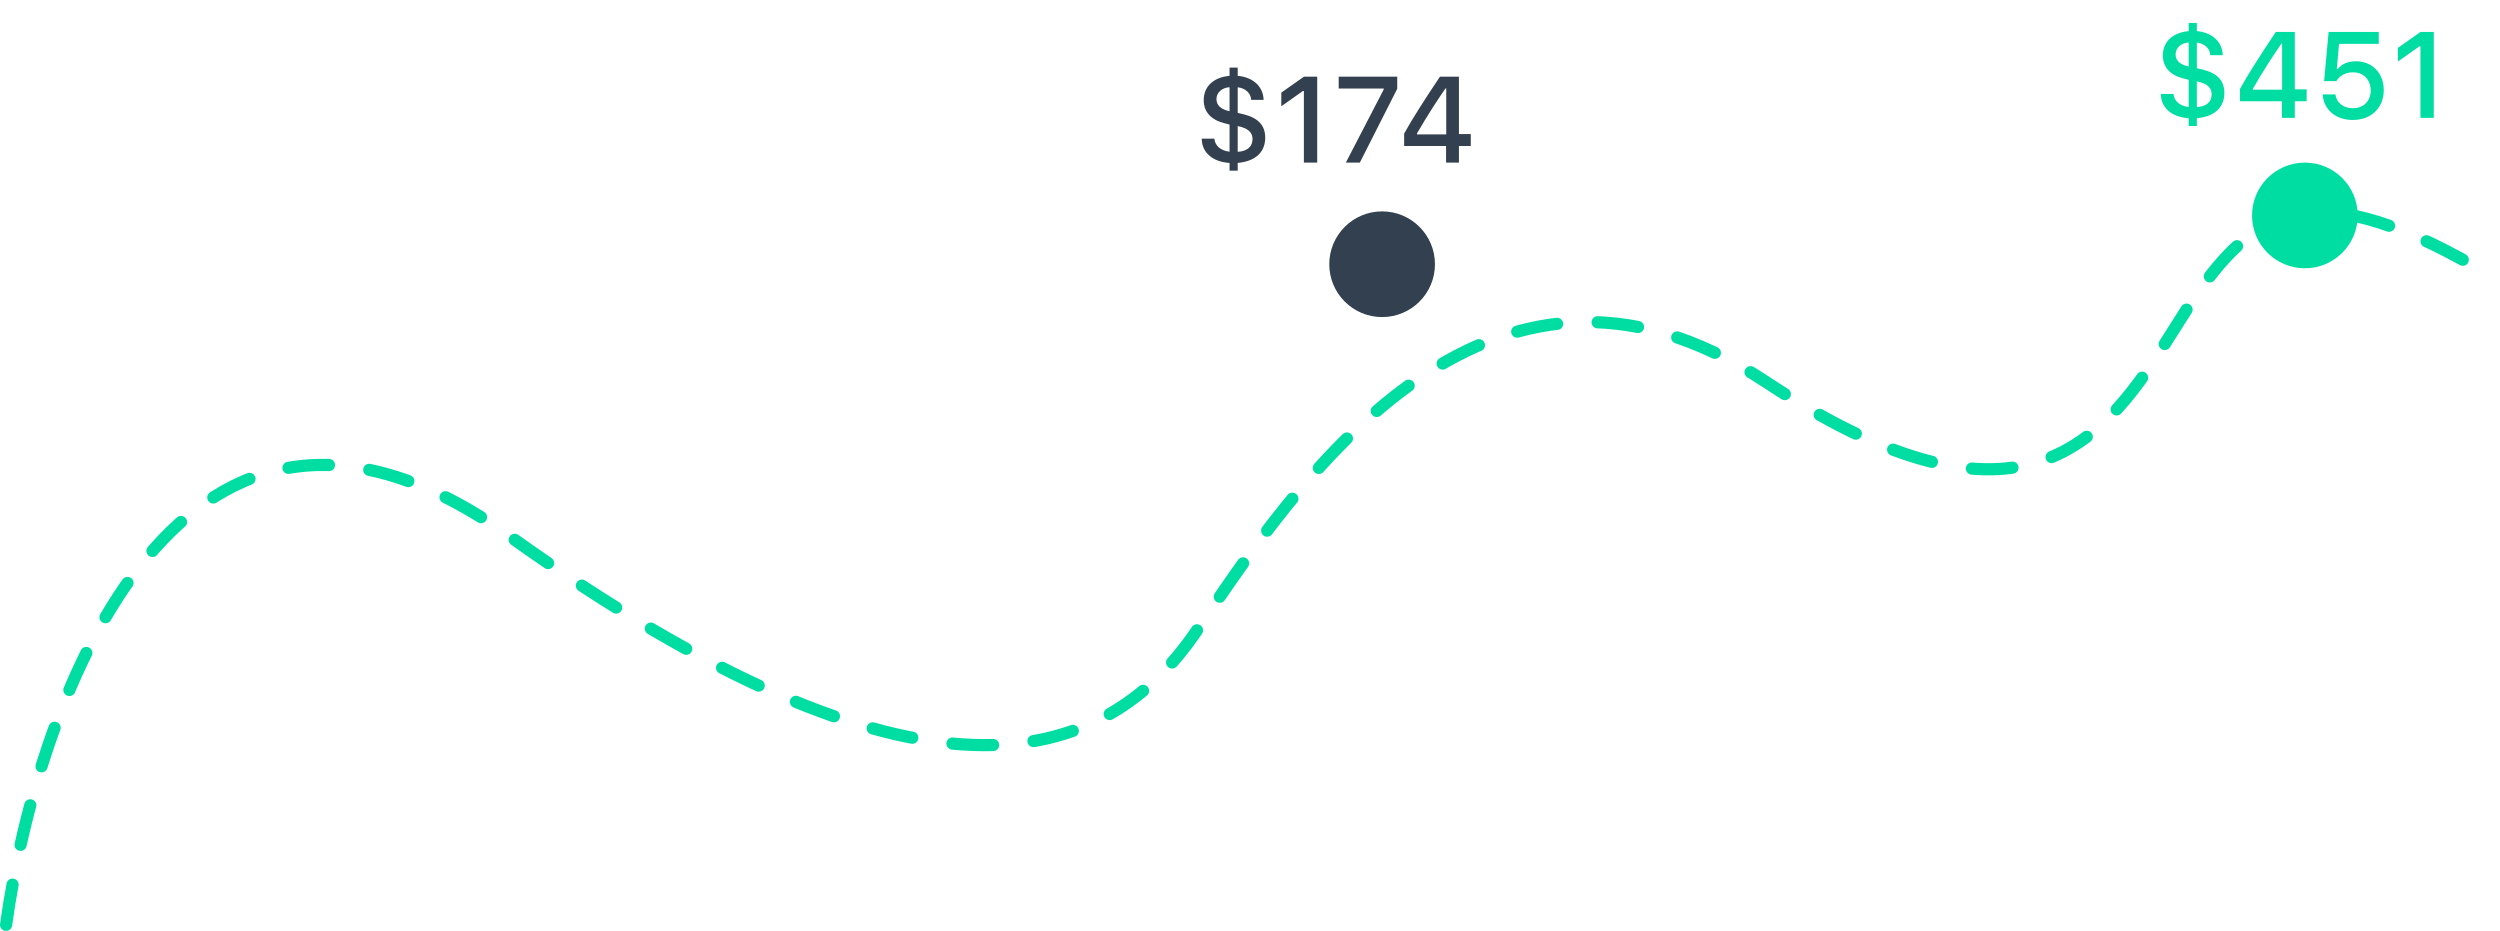
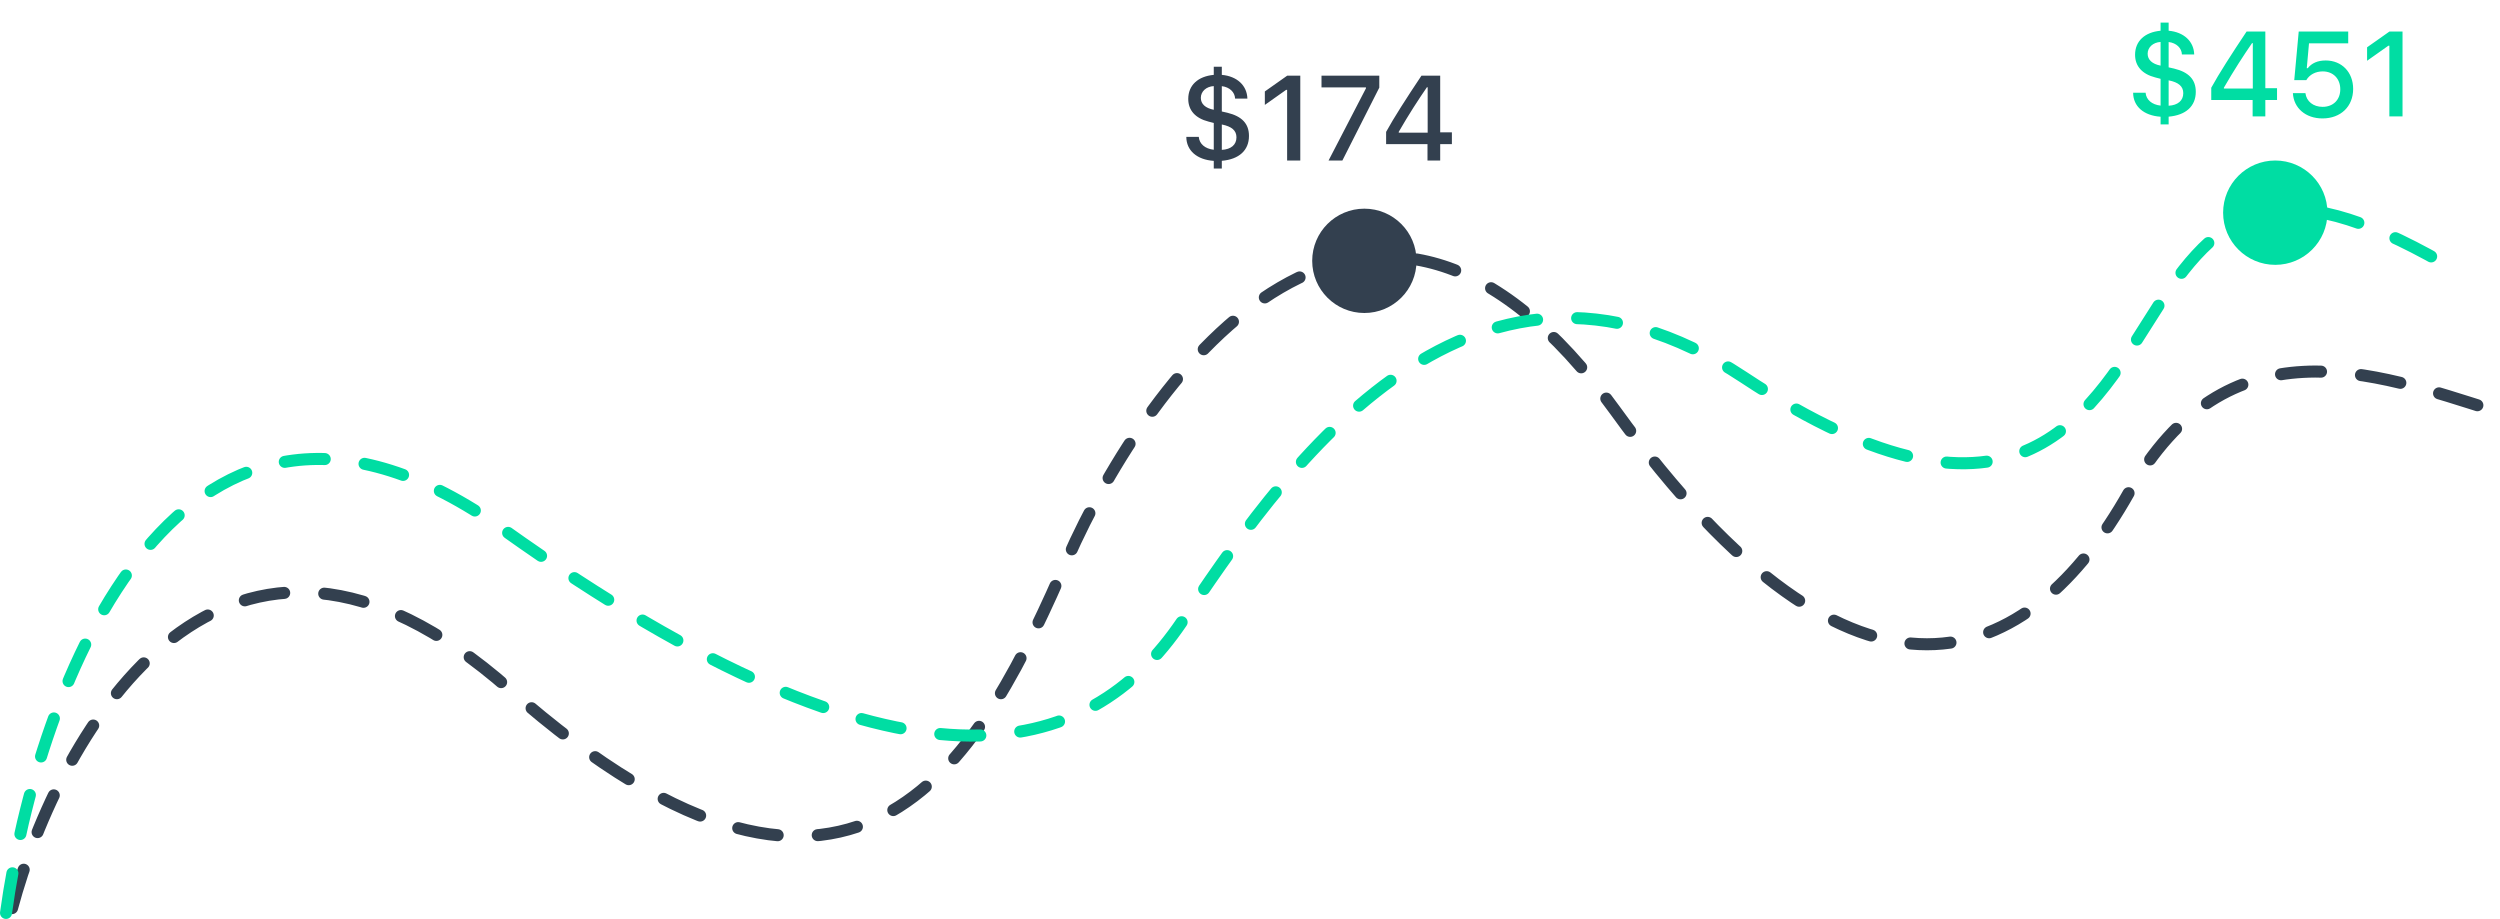
- <svg xmlns="http://www.w3.org/2000/svg" width="615" height="229" viewBox="0 0 615 229" fill="none">
+ <svg xmlns="http://www.w3.org/2000/svg" width="623" height="229" viewBox="0 0 623 229" fill="none">
+   <path d="M3 226.303C14.833 182.137 56.2 109.403 127 171.803C215.5 249.803 245.5 185.803 266 139.303C286.5 92.803 341.5 17.803 402.5 102.303C463.5 186.803 506 166.303 530.5 122.803C555 79.303 591.5 92.803 621.5 102.303" stroke="#33404F" stroke-width="3" stroke-linecap="round" stroke-dasharray="10 10" />
  <path d="M1.5 227.5C9.167 171.667 44.7 74.4 125.5 132C226.5 204 271.5 189 294.5 155C317.5 121 365 48 434.5 94C504 140 521.5 101.5 538 76C554.5 50.5 569.5 42 613 68" stroke="#00DDA3" stroke-width="3" stroke-linecap="round" stroke-dasharray="10 10" />
  <circle cx="340" cy="65" r="13" fill="#33404F" />
  <circle cx="567" cy="53" r="13" fill="#00DDA3" />
  <path d="M304.477 41.992V40.073C308.769 39.707 311.244 37.466 311.244 33.877C311.244 30.845 309.516 28.984 305.839 28.091L304.477 27.783V21.47C306.41 21.704 307.729 22.964 307.787 24.575H310.849C310.761 21.309 308.271 18.994 304.477 18.657V16.636H302.47V18.657C298.515 19.023 296.112 21.265 296.112 24.648C296.112 27.505 297.899 29.468 301.166 30.303L302.47 30.64V37.319C300.287 37.07 298.881 35.855 298.734 34.111H295.629C295.644 37.51 298.28 39.81 302.47 40.088V41.992H304.477ZM308.124 34.214C308.124 36.074 306.791 37.217 304.477 37.349V31.02C306.967 31.519 308.124 32.529 308.124 34.214ZM299.247 24.385C299.247 22.788 300.595 21.558 302.47 21.455V27.358C300.36 26.934 299.247 25.894 299.247 24.385ZM320.751 40H324.032V18.862H320.766L315.199 22.788V26.143L320.502 22.393H320.751V40ZM331.078 40H334.521L343.72 21.836V18.862H329.32V21.777H340.395V22.012L331.078 40ZM355.731 40H358.896V35.913H361.811V32.983H358.896V18.862H354.223C350.458 24.502 347.309 29.409 345.419 32.866V35.913H355.731V40ZM348.568 32.852C351.059 28.53 353.49 24.78 355.585 21.748H355.775V33.057H348.568V32.852Z" fill="#33404F" />
  <path d="M540.424 30.992V29.073C544.716 28.707 547.191 26.466 547.191 22.877C547.191 19.845 545.463 17.984 541.786 17.091L540.424 16.783V10.47C542.357 10.704 543.676 11.964 543.734 13.575H546.796C546.708 10.309 544.218 7.994 540.424 7.657V5.636H538.417V7.657C534.462 8.023 532.06 10.265 532.06 13.648C532.06 16.505 533.847 18.468 537.113 19.303L538.417 19.64V26.319C536.234 26.07 534.828 24.855 534.682 23.111H531.576C531.591 26.51 534.228 28.81 538.417 29.088V30.992H540.424ZM544.071 23.214C544.071 25.074 542.738 26.217 540.424 26.349V20.02C542.914 20.519 544.071 21.529 544.071 23.214ZM535.194 13.385C535.194 11.788 536.542 10.558 538.417 10.455V16.358C536.308 15.934 535.194 14.894 535.194 13.385ZM561.356 29H564.521V24.913H567.436V21.983H564.521V7.862H559.848C556.083 13.502 552.934 18.409 551.044 21.866V24.913H561.356V29ZM554.193 21.852C556.684 17.53 559.115 13.78 561.21 10.748H561.4V22.057H554.193V21.852ZM578.759 29.513C583.314 29.513 586.405 26.539 586.405 22.159C586.405 17.999 583.578 15.069 579.564 15.069C577.558 15.069 576.063 15.743 575.097 16.988H574.848L575.404 10.792H585.175V7.862H572.841L571.728 19.962H574.73C575.551 18.6 577.016 17.794 578.832 17.794C581.41 17.794 583.197 19.596 583.197 22.247C583.197 24.884 581.425 26.627 578.788 26.627C576.474 26.627 574.76 25.265 574.511 23.214H571.391C571.581 26.92 574.555 29.513 578.759 29.513ZM595.429 29H598.71V7.862H595.443L589.877 11.788V15.143L595.18 11.393H595.429V29Z" fill="#00DDA3" />
</svg>
